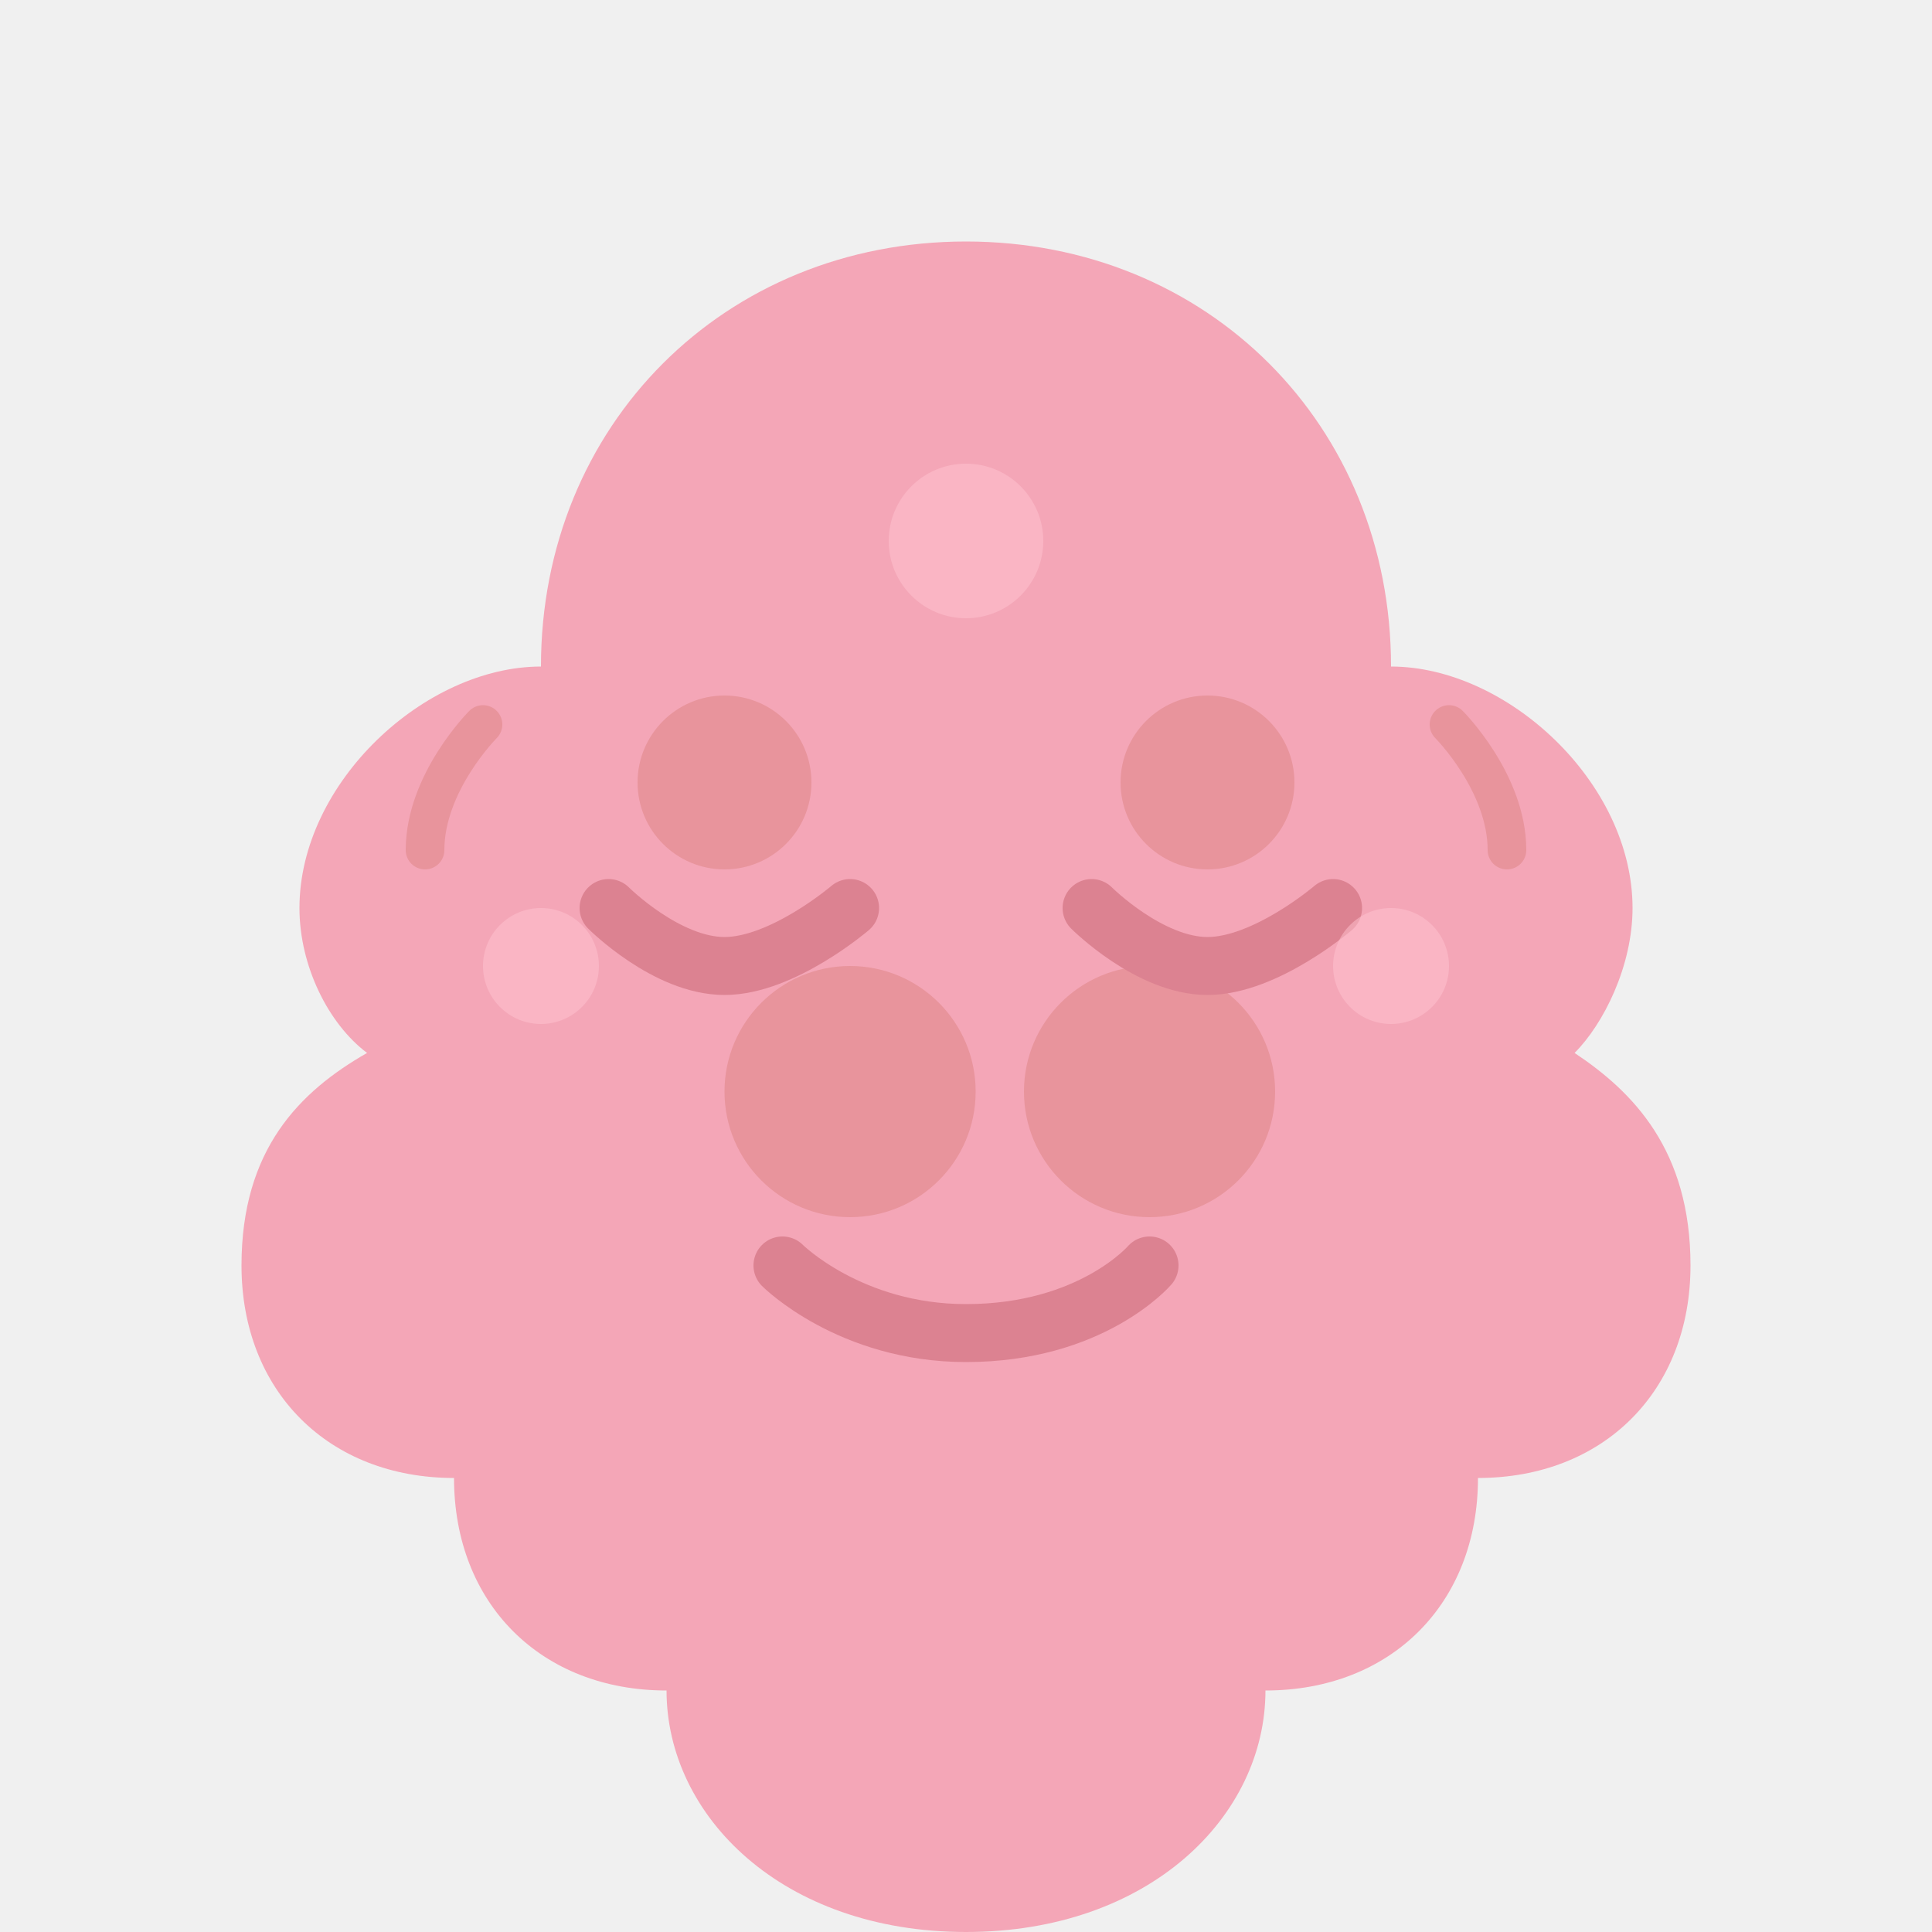
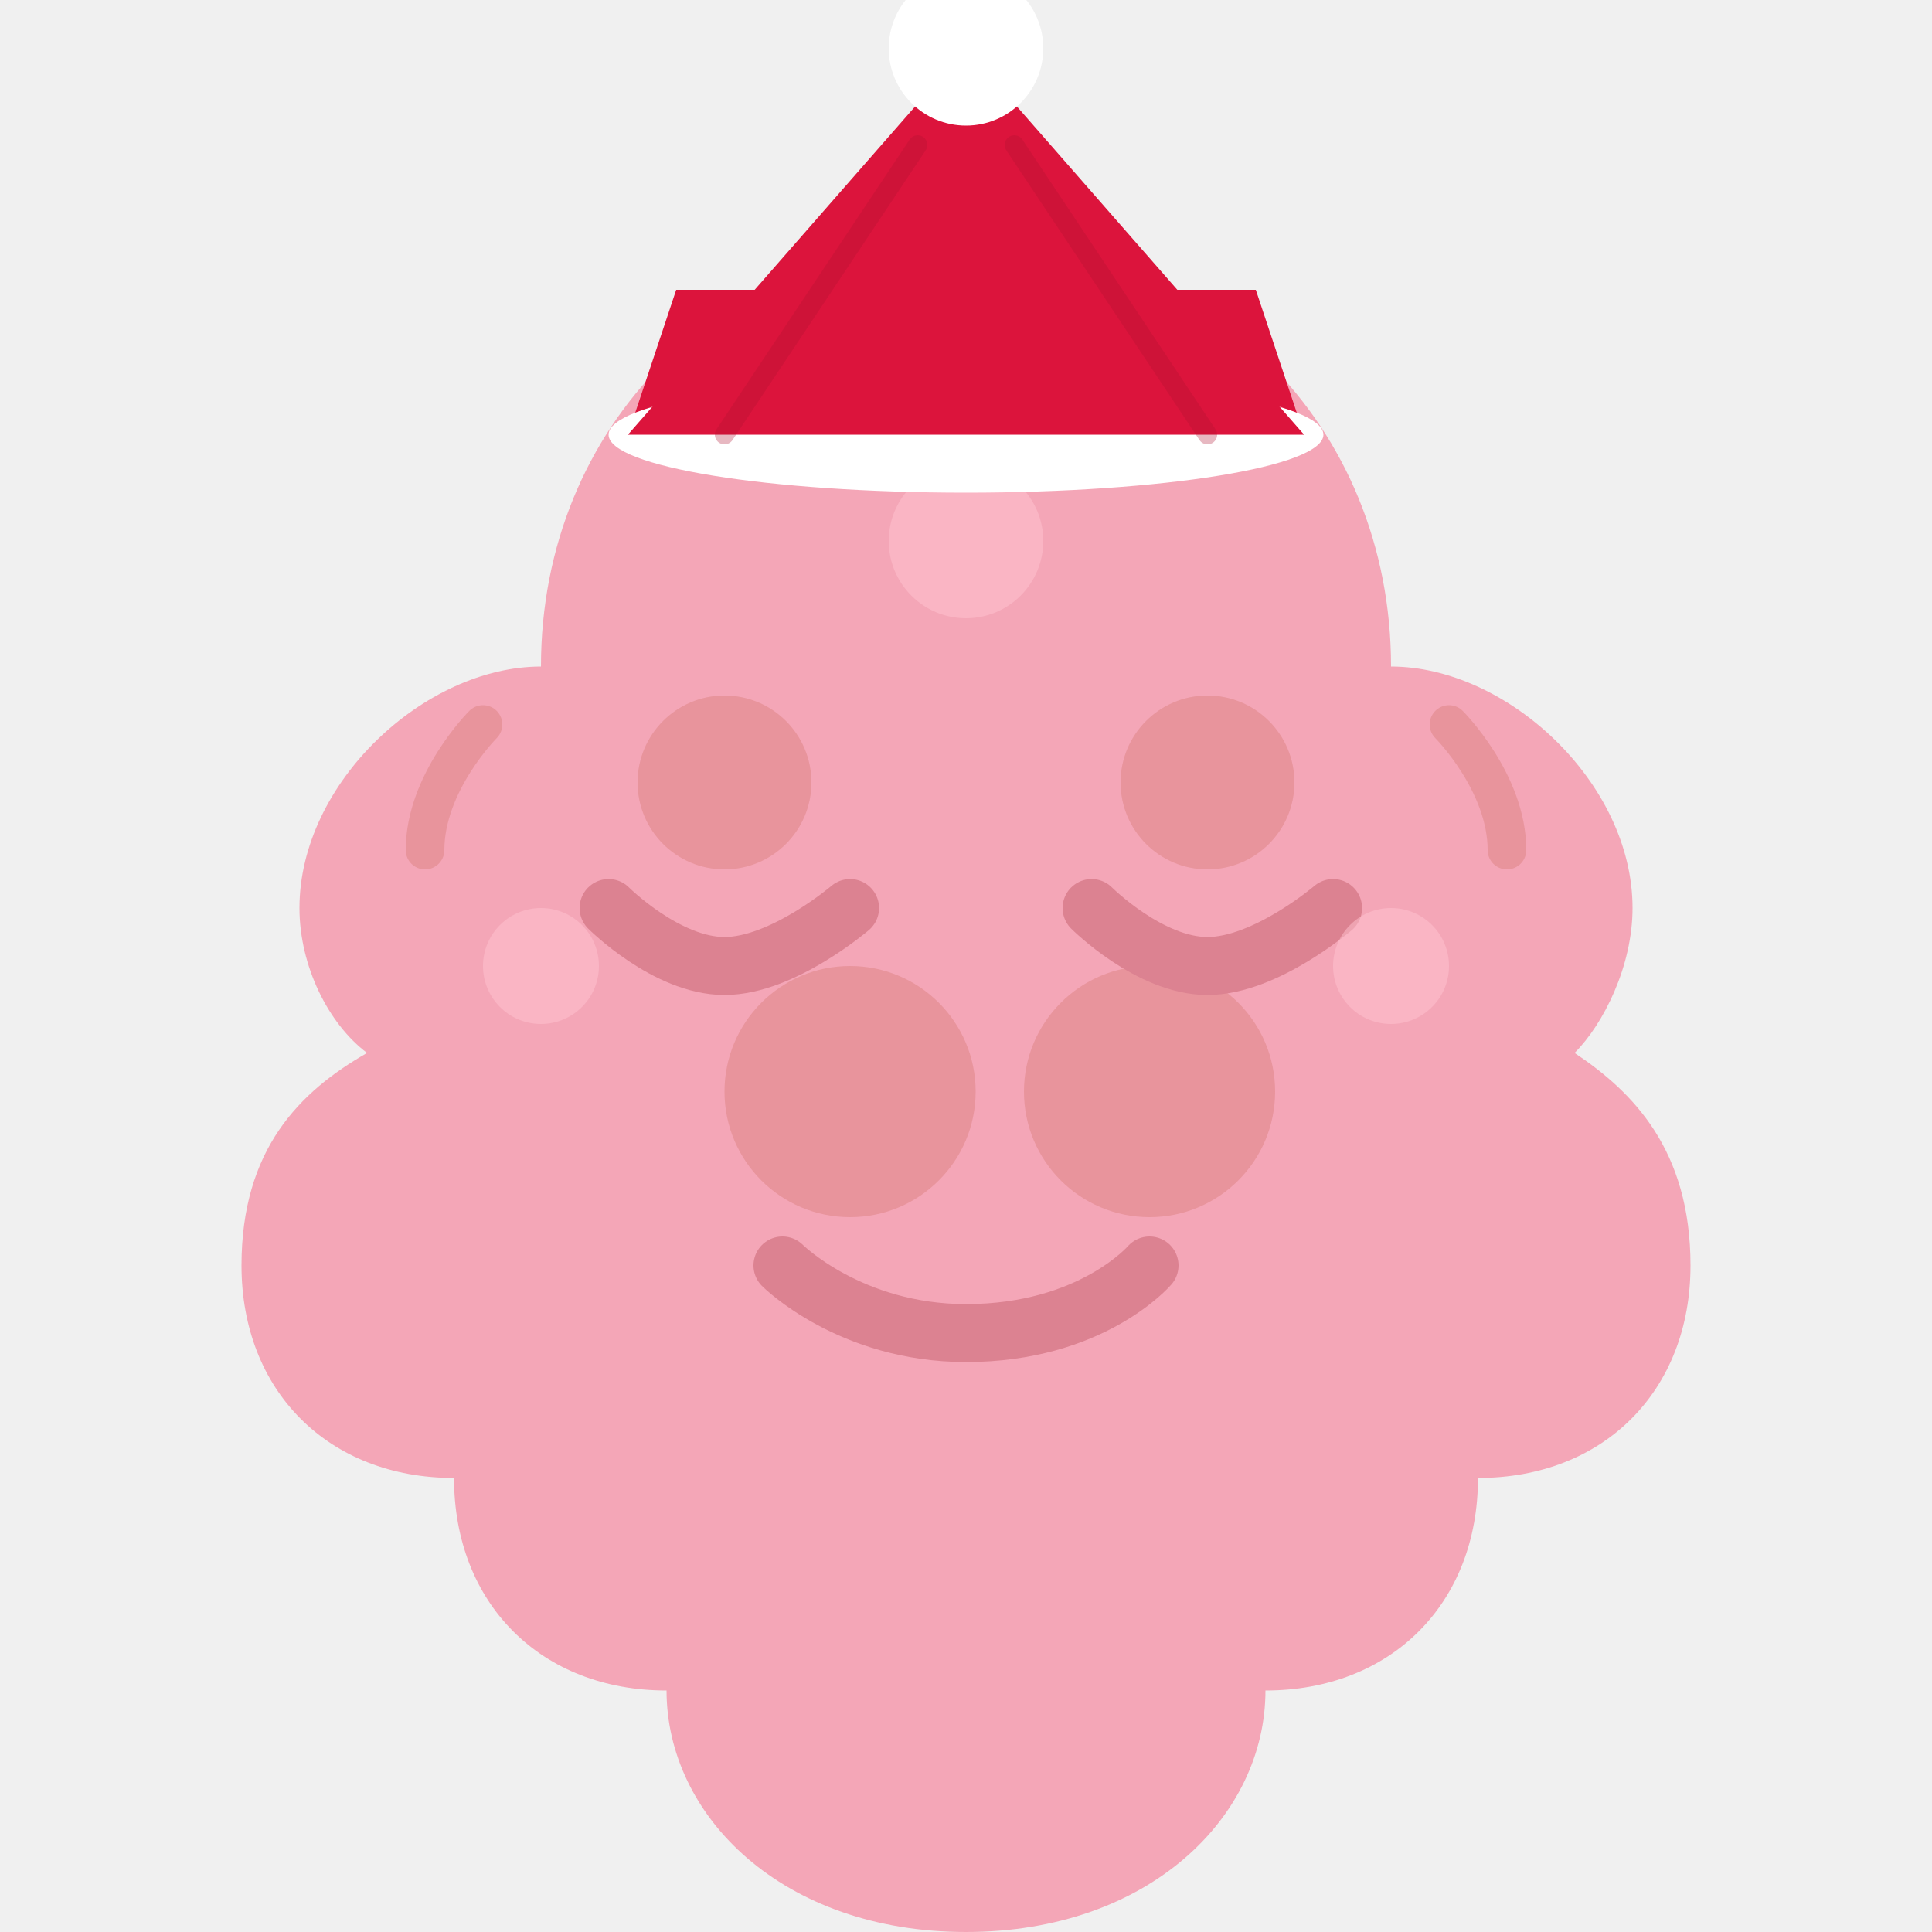
<svg xmlns="http://www.w3.org/2000/svg" width="200" height="200" viewBox="0 0 200 200" fill="none">
  <path d="M100 25C75 25 56 44 56 69C44 69 31 81 31 94C31 100 34 106 38 109C31 113 25 119 25 131C25 144 34 153 47 153C47 166 56 175 69 175C69 188 81 200 100 200C119 200 131 188 131 175C144 175 153 166 153 153C166 153 175 144 175 131C175 119 169 113 163 109C166 106 169 100 169 94C169 81 156 69 144 69C144 44 125 25 100 25Z" fill="#F4A6B7" />
  <ellipse cx="75" cy="81" rx="9" ry="9" fill="#E8949C" />
  <ellipse cx="125" cy="81" rx="9" ry="9" fill="#E8949C" />
  <ellipse cx="88" cy="113" rx="13" ry="13" fill="#E8949C" />
  <ellipse cx="119" cy="113" rx="13" ry="13" fill="#E8949C" />
  <path d="M63 94C63 94 69 100 75 100C81 100 88 94 88 94" stroke="#DC8291" stroke-width="6" stroke-linecap="round" />
  <path d="M113 94C113 94 119 100 125 100C131 100 138 94 138 94" stroke="#DC8291" stroke-width="6" stroke-linecap="round" />
  <path d="M81 131C81 131 88 138 100 138C113 138 119 131 119 131" stroke="#DC8291" stroke-width="6" stroke-linecap="round" />
  <circle cx="56" cy="100" r="6" fill="#FFC4D1" opacity="0.5" />
  <circle cx="144" cy="100" r="6" fill="#FFC4D1" opacity="0.5" />
  <circle cx="100" cy="56" r="8" fill="#FFC4D1" opacity="0.5" />
  <path d="M50 75C50 75 44 81 44 88" stroke="#E8949C" stroke-width="4" stroke-linecap="round" />
  <path d="M150 75C150 75 156 81 156 88" stroke="#E8949C" stroke-width="4" stroke-linecap="round" />
+   <path d="M70 30 L130 30 L135 45 L65 45 Z" fill="#DC143C" />
+   <ellipse cx="100" cy="45" rx="37" ry="6" fill="white" />
+   <path d="M65 45 L100 5 L135 45 Z" fill="#DC143C" />
+   <circle cx="100" cy="5" r="8" fill="white" />
+   <path d="M75 45 L95 15" stroke="#B01030" stroke-width="2" opacity="0.3" stroke-linecap="round" />
+   <path d="M105 15 L125 45" stroke="#B01030" stroke-width="2" opacity="0.3" stroke-linecap="round" />
</svg>
